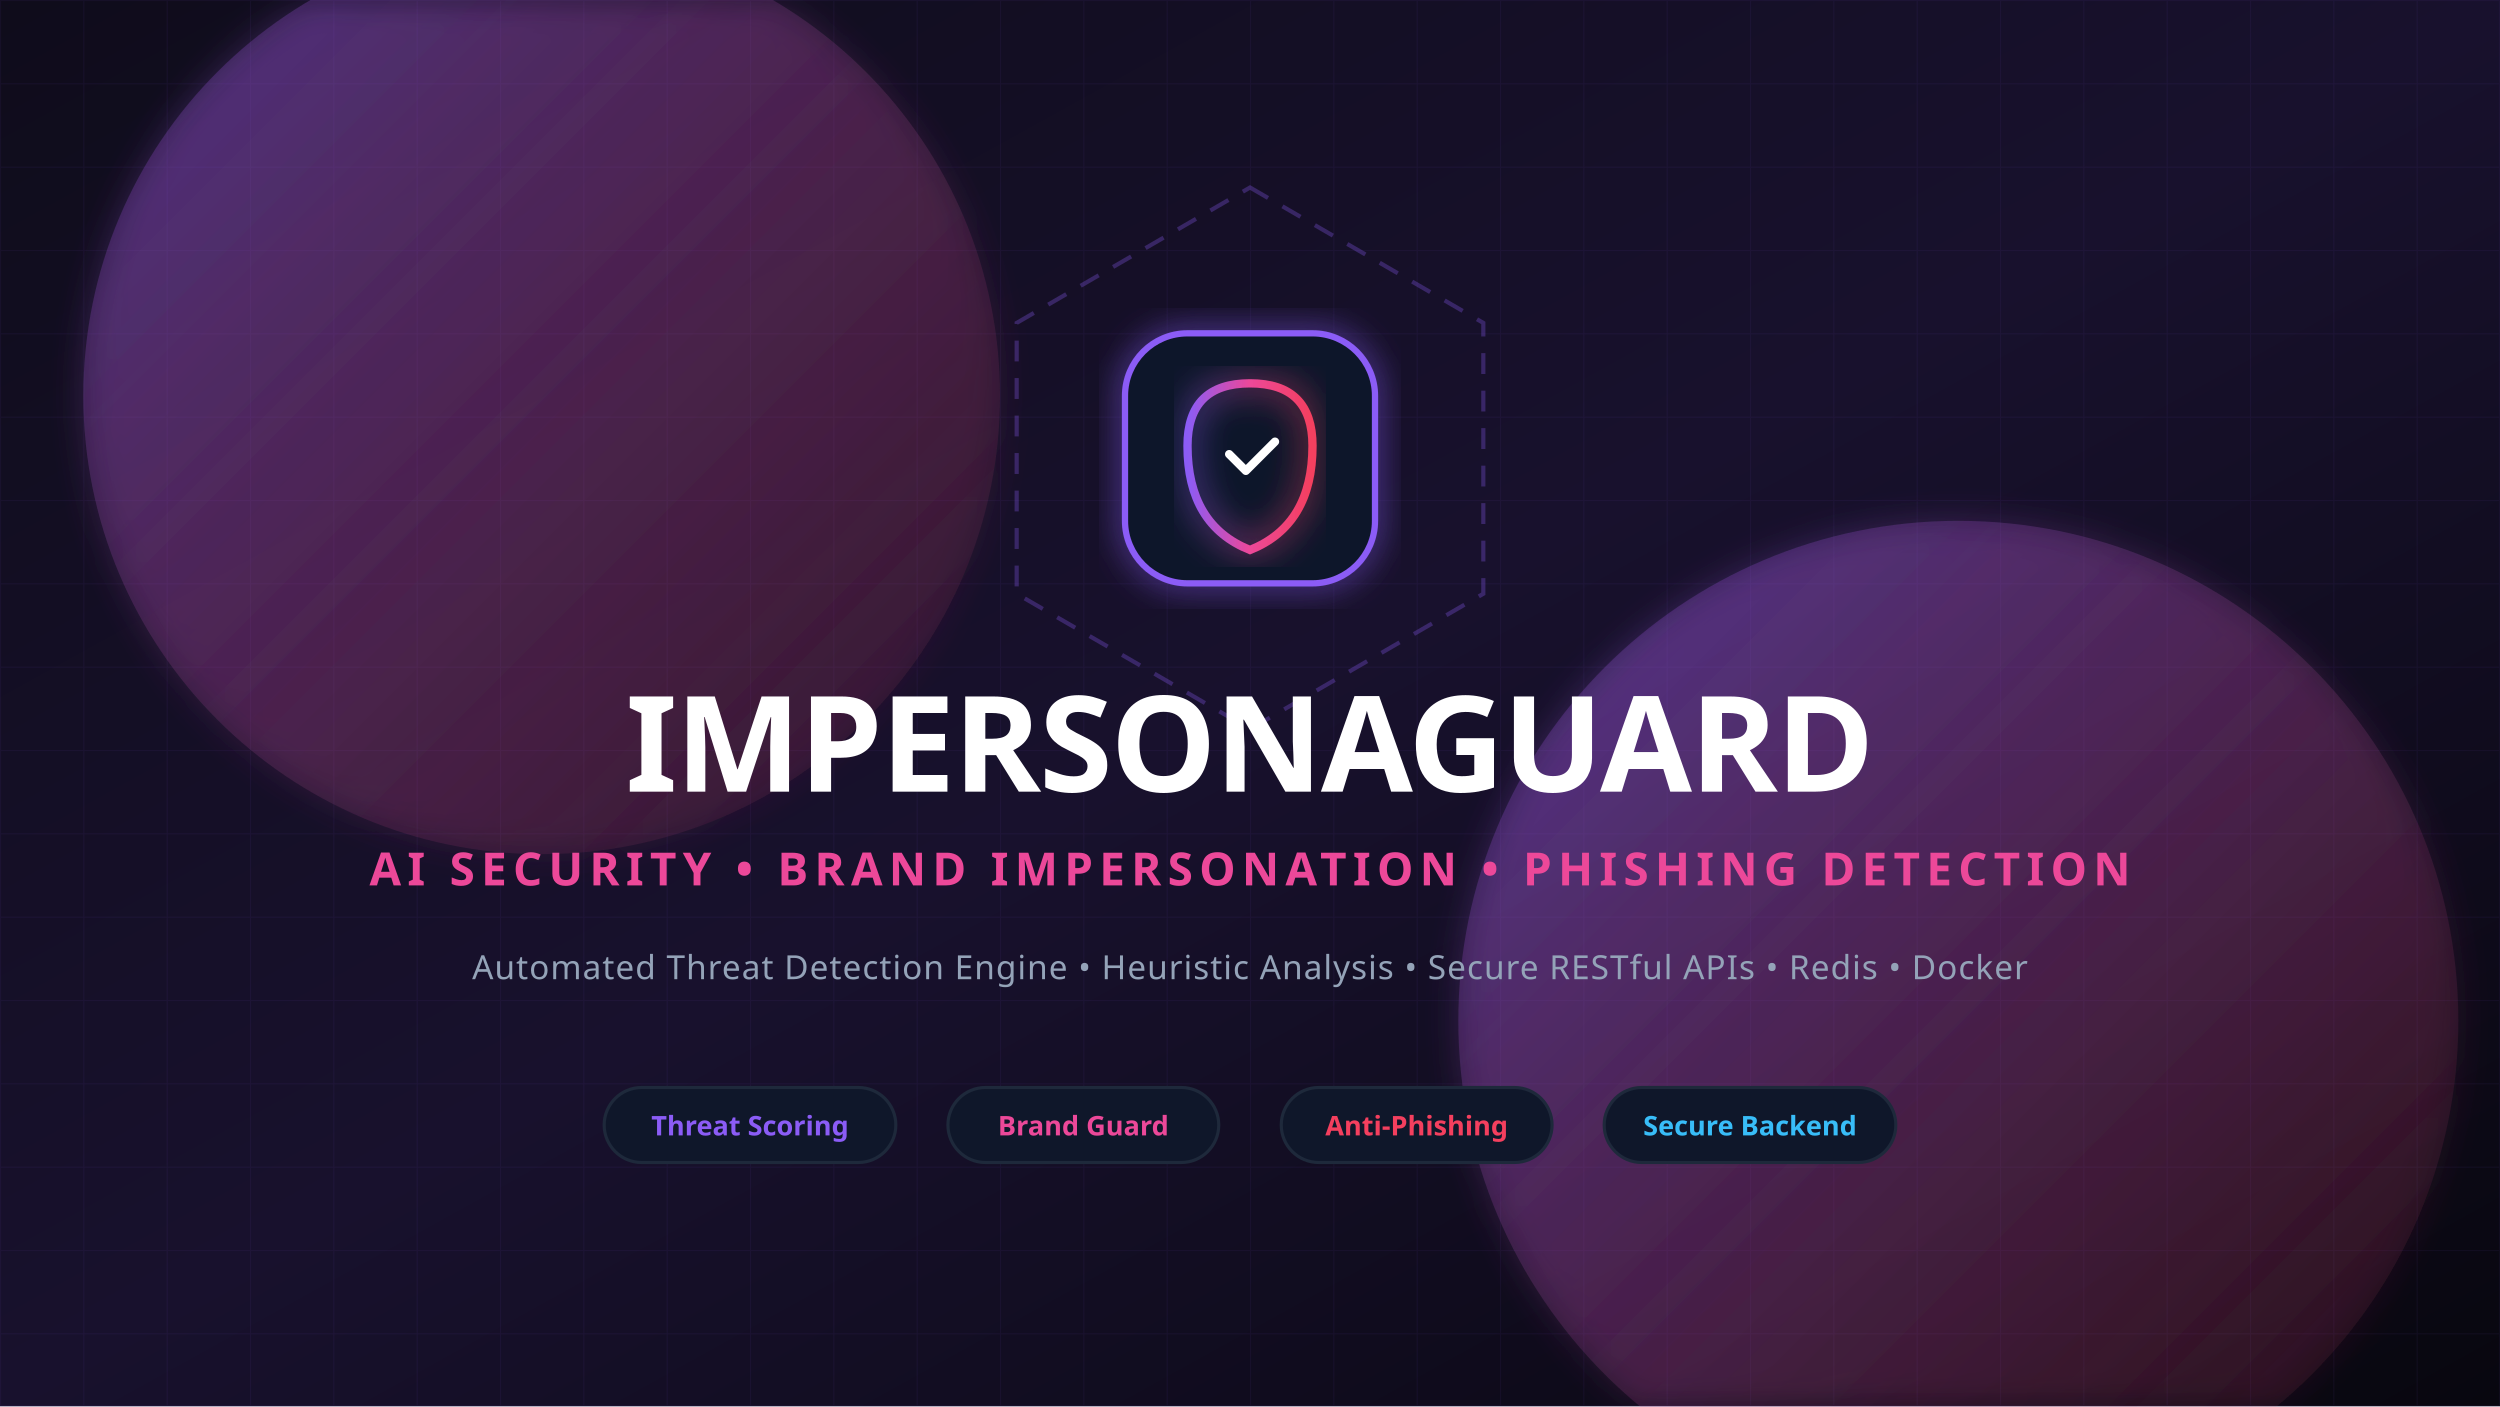
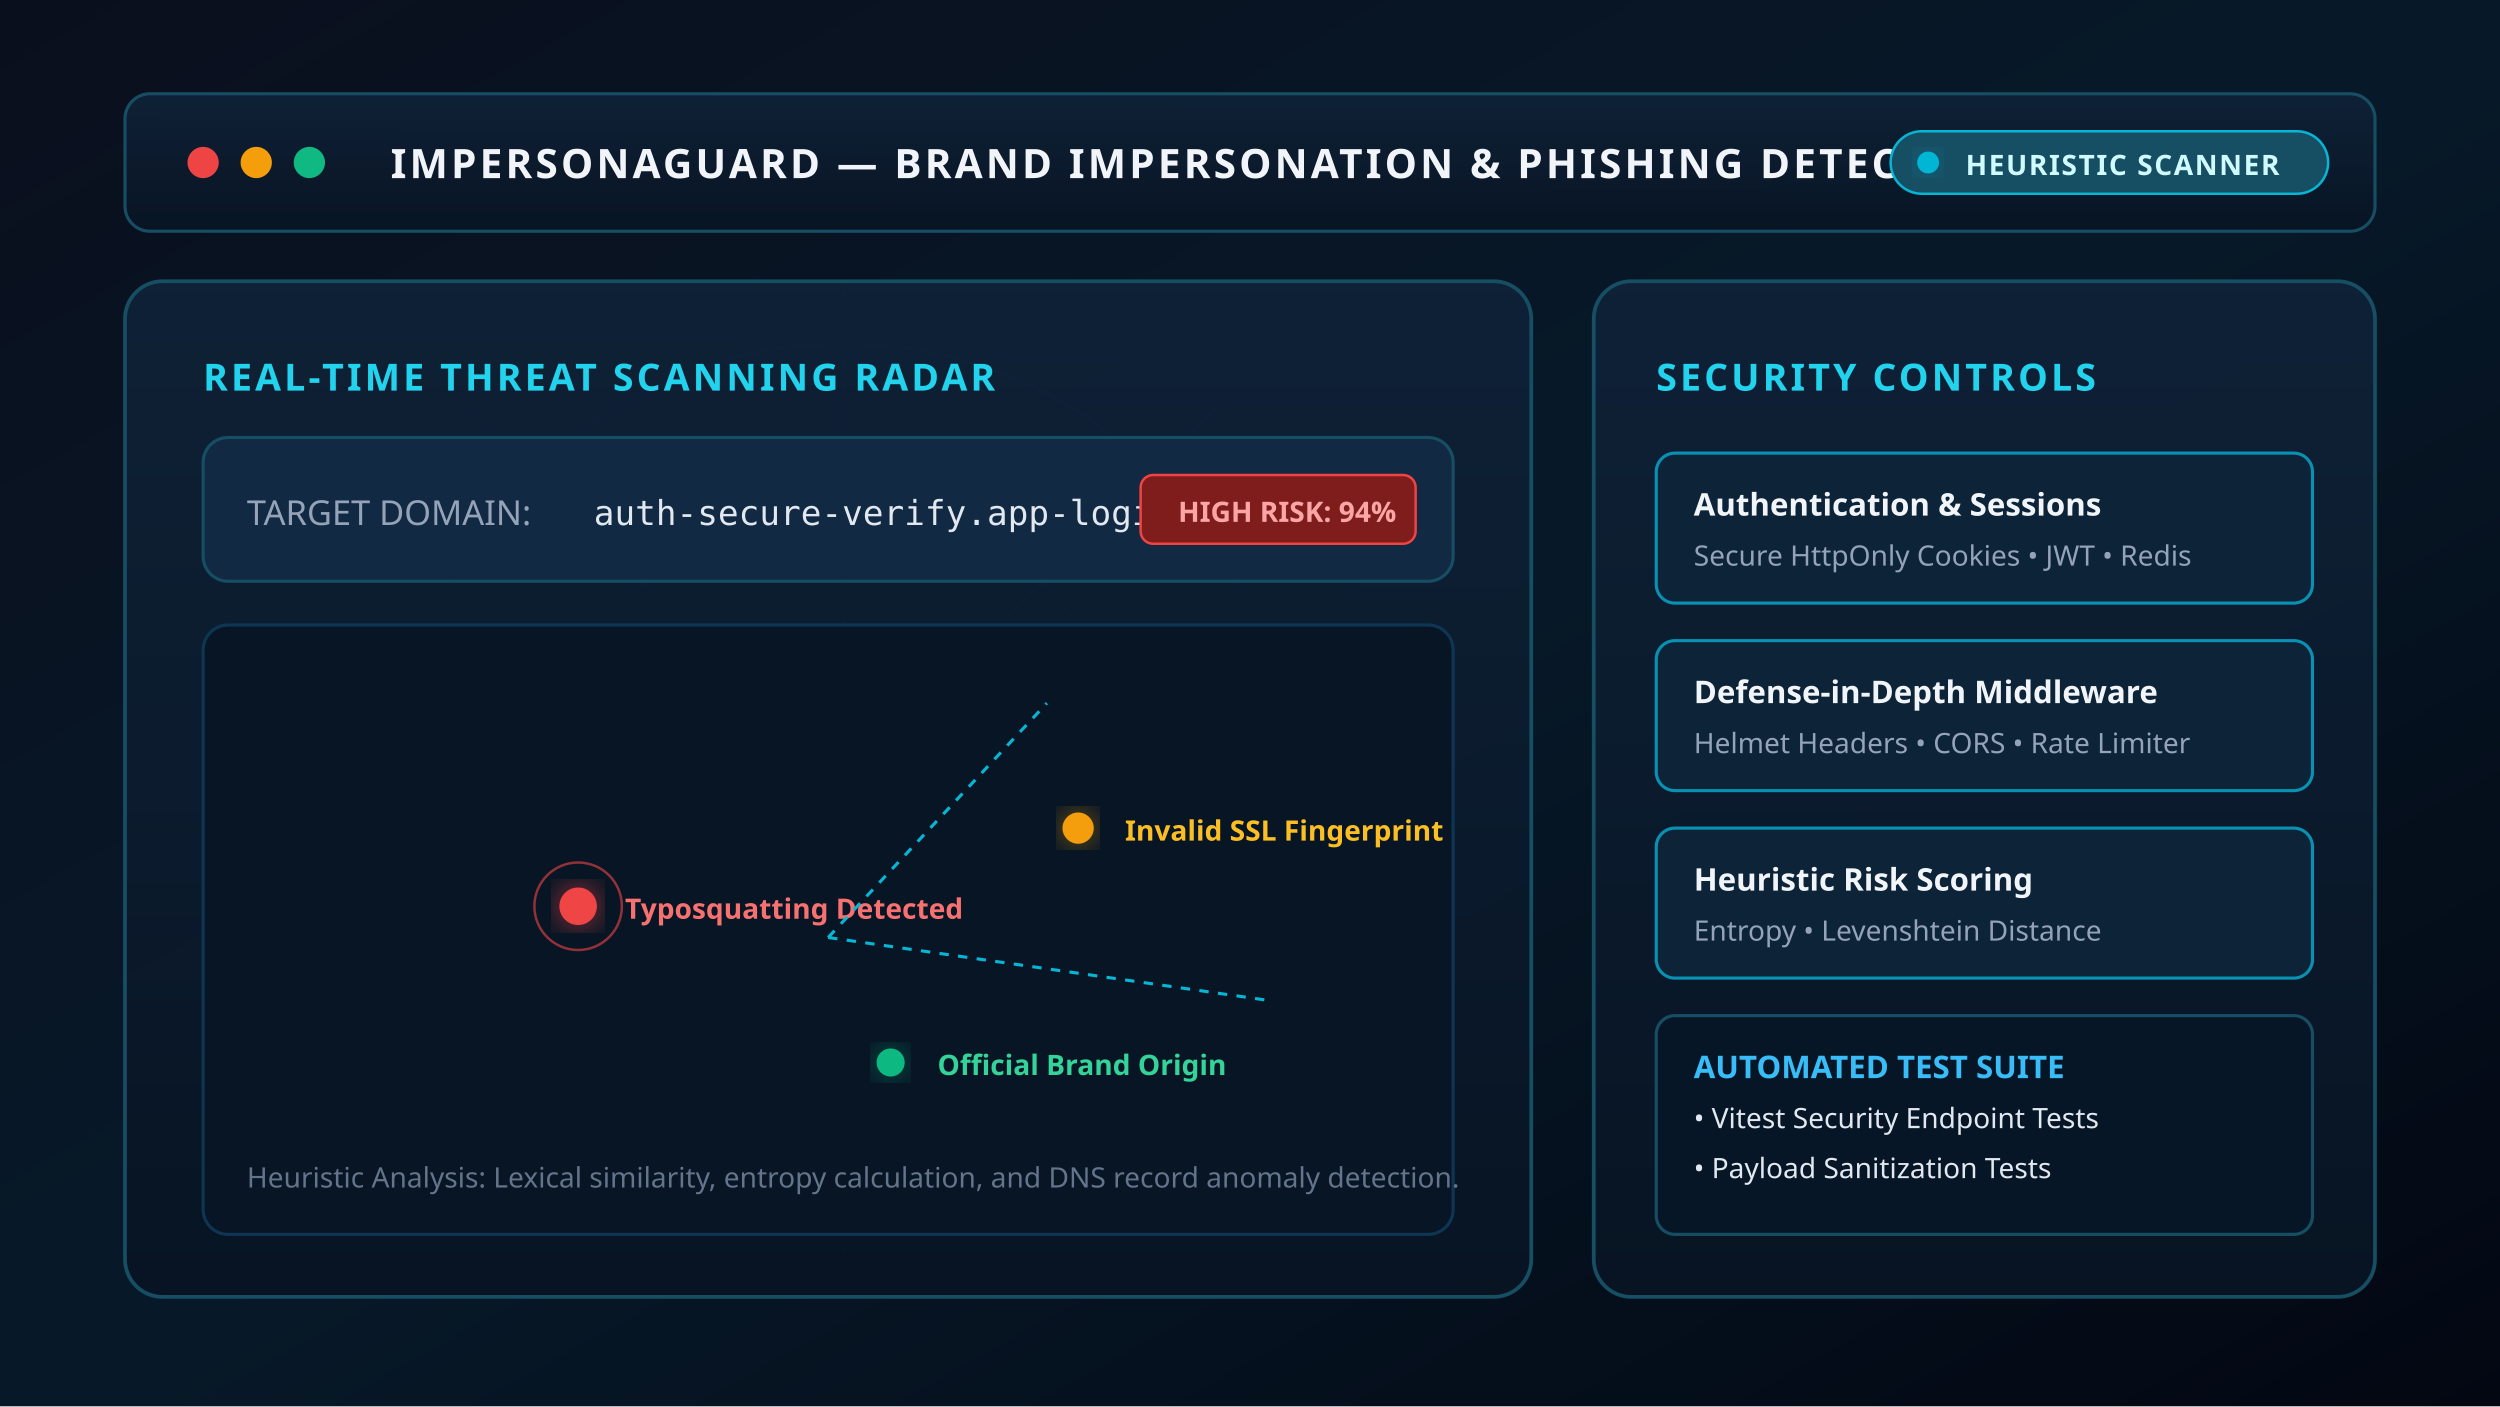
- <svg xmlns="http://www.w3.org/2000/svg" viewBox="0 0 1200 675" width="1200" height="675">
+ <svg xmlns="http://www.w3.org/2000/svg" viewBox="0 0 800 450" width="100%" height="100%">
  <defs>
-     <linearGradient id="bg" x1="0%" y1="0%" x2="100%" y2="100%">
-       <stop offset="0%" stop-color="#0f0c1b" />
-       <stop offset="50%" stop-color="#18112d" />
-       <stop offset="100%" stop-color="#08070f" />
+     <linearGradient id="ig-bg" x1="0%" y1="0%" x2="100%" y2="100%">
+       <stop offset="0%" stop-color="#0a0f1d" />
+       <stop offset="50%" stop-color="#071929" />
+       <stop offset="100%" stop-color="#030712" />
    </linearGradient>
-     <linearGradient id="purpleRed" x1="0%" y1="0%" x2="100%" y2="0%">
-       <stop offset="0%" stop-color="#8b5cf6" />
-       <stop offset="50%" stop-color="#ec4899" />
-       <stop offset="100%" stop-color="#f43f5e" />
+     <linearGradient id="ig-shield" x1="0%" y1="0%" x2="100%" y2="100%">
+       <stop offset="0%" stop-color="#06b6d4" />
+       <stop offset="50%" stop-color="#3b82f6" />
+       <stop offset="100%" stop-color="#6366f1" />
    </linearGradient>
-     <linearGradient id="accentGlow" x1="0%" y1="0%" x2="100%" y2="100%">
-       <stop offset="0%" stop-color="#8b5cf6" stop-opacity="0.3" />
-       <stop offset="100%" stop-color="#f43f5e" stop-opacity="0.05" />
+     <linearGradient id="ig-card" x1="0%" y1="0%" x2="0%" y2="100%">
+       <stop offset="0%" stop-color="#0f2238" stop-opacity="0.9" />
+       <stop offset="100%" stop-color="#081423" stop-opacity="0.95" />
    </linearGradient>
-     <filter id="glow">
-       <feGaussianBlur stdDeviation="8" result="blur" />
+     <linearGradient id="ig-alert" x1="0%" y1="0%" x2="100%" y2="0%">
+       <stop offset="0%" stop-color="#ef4444" />
+       <stop offset="100%" stop-color="#f97316" />
+     </linearGradient>
+     <filter id="ig-glow" x="-20%" y="-20%" width="140%" height="140%">
+       <feGaussianBlur stdDeviation="6" result="blur" />
      <feComposite in="SourceGraphic" in2="blur" operator="over" />
    </filter>
  </defs>
-   <rect width="1200" height="675" fill="url(#bg)" />
-   <g opacity="0.06" stroke="#8b5cf6" stroke-width="1">
-     <pattern id="grid3" width="40" height="40" patternUnits="userSpaceOnUse">
-       <path d="M 40 0 L 0 0 0 40" fill="none" />
-     </pattern>
-     <rect width="1200" height="675" fill="url(#grid3)" />
+   <rect width="800" height="450" fill="url(#ig-bg)" />
+   <g stroke="#0e3654" stroke-width="0.6" stroke-opacity="0.5">
+     <circle cx="270" cy="250" r="40" fill="none" />
+     <circle cx="270" cy="250" r="90" fill="none" />
+     <circle cx="270" cy="250" r="140" fill="none" />
+     <line x1="270" y1="90" x2="270" y2="410" />
+     <line x1="110" y1="250" x2="430" y2="250" />
+     <line x1="150" y1="130" x2="390" y2="370" />
+     <line x1="150" y1="370" x2="390" y2="130" />
  </g>
-   <circle cx="260" cy="190" r="220" fill="url(#accentGlow)" filter="url(#glow)" />
-   <circle cx="940" cy="490" r="240" fill="url(#accentGlow)" filter="url(#glow)" />
-   <g transform="translate(600, 220)">
-     <polygon points="0,-130 112,-65 112,65 0,130 -112,65 -112,-65" fill="none" stroke="#8b5cf6" stroke-width="2" opacity="0.3" stroke-dasharray="10 8" />
-     <rect x="-60" y="-60" width="120" height="120" rx="30" fill="#0f172a" stroke="#8b5cf6" stroke-width="3" filter="url(#glow)" />
-     <path d="M 0 -36 Q 30 -36 30 -6 Q 30 32 0 44 Q -30 32 -30 -6 Q -30 -36 0 -36 Z" fill="none" stroke="url(#purpleRed)" stroke-width="4" filter="url(#glow)" />
-     <path d="M -10 -2 L -2 6 L 12 -8" fill="none" stroke="#ffffff" stroke-width="4" stroke-linecap="round" stroke-linejoin="round" />
+   <rect x="40" y="30" width="720" height="44" rx="8" fill="url(#ig-card)" stroke="#164e63" stroke-width="1" />
+   <circle cx="65" cy="52" r="5" fill="#ef4444" />
+   <circle cx="82" cy="52" r="5" fill="#f59e0b" />
+   <circle cx="99" cy="52" r="5" fill="#10b981" />
+   <text x="125" y="57" fill="#f1f5f9" font-family="system-ui, sans-serif" font-size="13" font-weight="700" letter-spacing="1">IMPERSONAGUARD — BRAND IMPERSONATION &amp; PHISHING DETECTION ENGINE</text>
+   <g transform="translate(605, 42)">
+     <rect width="140" height="20" rx="10" fill="#164e63" stroke="#06b6d4" stroke-width="0.8" />
+     <circle cx="12" cy="10" r="3.5" fill="#06b6d4" filter="url(#ig-glow)" />
+     <text x="24" y="14" fill="#cffafe" font-family="system-ui, sans-serif" font-size="9" font-weight="600" letter-spacing="0.5">HEURISTIC SCANNER</text>
  </g>
-   <text x="600" y="380" font-family="'Segoe UI', -apple-system, sans-serif" font-size="64" font-weight="900" fill="#ffffff" text-anchor="middle" letter-spacing="-1">
-     IMPERSONAGUARD
-   </text>
-   <text x="600" y="425" font-family="'Segoe UI', sans-serif" font-size="22" font-weight="600" fill="#ec4899" text-anchor="middle" letter-spacing="3">
-     AI SECURITY • BRAND IMPERSONATION • PHISHING DETECTION
-   </text>
-   <text x="600" y="470" font-family="'Segoe UI', sans-serif" font-size="16" fill="#94a3b8" text-anchor="middle" letter-spacing="0.5">
-     Automated Threat Detection Engine • Heuristic Analysis • Secure RESTful APIs • Redis • Docker
-   </text>
-   <g transform="translate(600, 540)">
-     <g transform="translate(-240, 0)">
-       <rect x="-70" y="-18" width="140" height="36" rx="18" fill="#0f172a" stroke="#1e293b" stroke-width="1.5" />
-       <text x="0" y="5" font-family="'Segoe UI', sans-serif" font-size="13" font-weight="700" fill="#8b5cf6" text-anchor="middle">Threat Scoring</text>
-     </g>
-     <g transform="translate(-80, 0)">
-       <rect x="-65" y="-18" width="130" height="36" rx="18" fill="#0f172a" stroke="#1e293b" stroke-width="1.5" />
-       <text x="0" y="5" font-family="'Segoe UI', sans-serif" font-size="13" font-weight="700" fill="#ec4899" text-anchor="middle">Brand Guard</text>
-     </g>
-     <g transform="translate(80, 0)">
-       <rect x="-65" y="-18" width="130" height="36" rx="18" fill="#0f172a" stroke="#1e293b" stroke-width="1.5" />
-       <text x="0" y="5" font-family="'Segoe UI', sans-serif" font-size="13" font-weight="700" fill="#f43f5e" text-anchor="middle">Anti-Phishing</text>
-     </g>
-     <g transform="translate(240, 0)">
-       <rect x="-70" y="-18" width="140" height="36" rx="18" fill="#0f172a" stroke="#1e293b" stroke-width="1.5" />
-       <text x="0" y="5" font-family="'Segoe UI', sans-serif" font-size="13" font-weight="700" fill="#38bdf8" text-anchor="middle">Secure Backend</text>
-     </g>
+   <rect x="40" y="90" width="450" height="325" rx="12" fill="url(#ig-card)" stroke="#164e63" stroke-width="1.2" />
+   <text x="65" y="125" fill="#22d3ee" font-family="system-ui, sans-serif" font-size="12" font-weight="700" letter-spacing="1">REAL-TIME THREAT SCANNING RADAR</text>
+   <g transform="translate(65, 140)">
+     <rect width="400" height="46" rx="8" fill="#112942" stroke="#164e63" stroke-width="1" />
+     <text x="14" y="28" fill="#94a3b8" font-family="system-ui, sans-serif" font-size="11">TARGET DOMAIN:</text>
+     <text x="125" y="28" fill="#e2e8f0" font-family="monospace" font-size="11">auth-secure-verify.app-login.com</text>
+     <rect x="300" y="12" width="88" height="22" rx="4" fill="#7f1d1d" stroke="#ef4444" stroke-width="0.8" />
+     <text x="312" y="27" fill="#fca5a5" font-family="system-ui, sans-serif" font-size="9" font-weight="700">HIGH RISK: 94%</text>
+   </g>
+   <g transform="translate(65, 200)">
+     <rect width="400" height="195" rx="8" fill="#071524" stroke="#0e3654" stroke-width="1" />
+     <circle cx="120" cy="90" r="6" fill="#ef4444" filter="url(#ig-glow)" />
+     <circle cx="120" cy="90" r="14" fill="none" stroke="#ef4444" stroke-width="0.8" opacity="0.6" />
+     <text x="135" y="94" fill="#f87171" font-family="system-ui, sans-serif" font-size="9" font-weight="600">Typosquatting Detected</text>
+     <circle cx="280" cy="65" r="5" fill="#f59e0b" filter="url(#ig-glow)" />
+     <text x="295" y="69" fill="#fbbf24" font-family="system-ui, sans-serif" font-size="9" font-weight="600">Invalid SSL Fingerprint</text>
+     <circle cx="220" cy="140" r="4.5" fill="#10b981" filter="url(#ig-glow)" />
+     <text x="235" y="144" fill="#34d399" font-family="system-ui, sans-serif" font-size="9" font-weight="600">Official Brand Origin</text>
+     <path d="M200 100 L270 25 M200 100 L340 120" stroke="#06b6d4" stroke-width="1" stroke-dasharray="3 3" />
+     <text x="14" y="180" fill="#64748b" font-family="system-ui, sans-serif" font-size="9">Heuristic Analysis: Lexical similarity, entropy calculation, and DNS record anomaly detection.</text>
+   </g>
+   <rect x="510" y="90" width="250" height="325" rx="12" fill="url(#ig-card)" stroke="#164e63" stroke-width="1.2" />
+   <text x="530" y="125" fill="#22d3ee" font-family="system-ui, sans-serif" font-size="12" font-weight="700" letter-spacing="1">SECURITY CONTROLS</text>
+   <g transform="translate(530, 145)">
+     <rect width="210" height="48" rx="6" fill="#0c2338" stroke="#0891b2" stroke-width="1" />
+     <text x="12" y="20" fill="#f1f5f9" font-family="system-ui, sans-serif" font-size="10" font-weight="700">Authentication &amp; Sessions</text>
+     <text x="12" y="36" fill="#94a3b8" font-family="system-ui, sans-serif" font-size="9">Secure HttpOnly Cookies • JWT • Redis</text>
+   </g>
+   <g transform="translate(530, 205)">
+     <rect width="210" height="48" rx="6" fill="#0c2338" stroke="#0891b2" stroke-width="1" />
+     <text x="12" y="20" fill="#f1f5f9" font-family="system-ui, sans-serif" font-size="10" font-weight="700">Defense-in-Depth Middleware</text>
+     <text x="12" y="36" fill="#94a3b8" font-family="system-ui, sans-serif" font-size="9">Helmet Headers • CORS • Rate Limiter</text>
+   </g>
+   <g transform="translate(530, 265)">
+     <rect width="210" height="48" rx="6" fill="#0c2338" stroke="#0891b2" stroke-width="1" />
+     <text x="12" y="20" fill="#f1f5f9" font-family="system-ui, sans-serif" font-size="10" font-weight="700">Heuristic Risk Scoring</text>
+     <text x="12" y="36" fill="#94a3b8" font-family="system-ui, sans-serif" font-size="9">Entropy • Levenshtein Distance</text>
+   </g>
+   <g transform="translate(530, 325)">
+     <rect width="210" height="70" rx="6" fill="#071626" stroke="#164e63" stroke-width="1" />
+     <text x="12" y="20" fill="#38bdf8" font-family="system-ui, sans-serif" font-size="10" font-weight="700">AUTOMATED TEST SUITE</text>
+     <text x="12" y="36" fill="#e2e8f0" font-family="system-ui, sans-serif" font-size="9">• Vitest Security Endpoint Tests</text>
+     <text x="12" y="52" fill="#e2e8f0" font-family="system-ui, sans-serif" font-size="9">• Payload Sanitization Tests</text>
  </g>
</svg>
